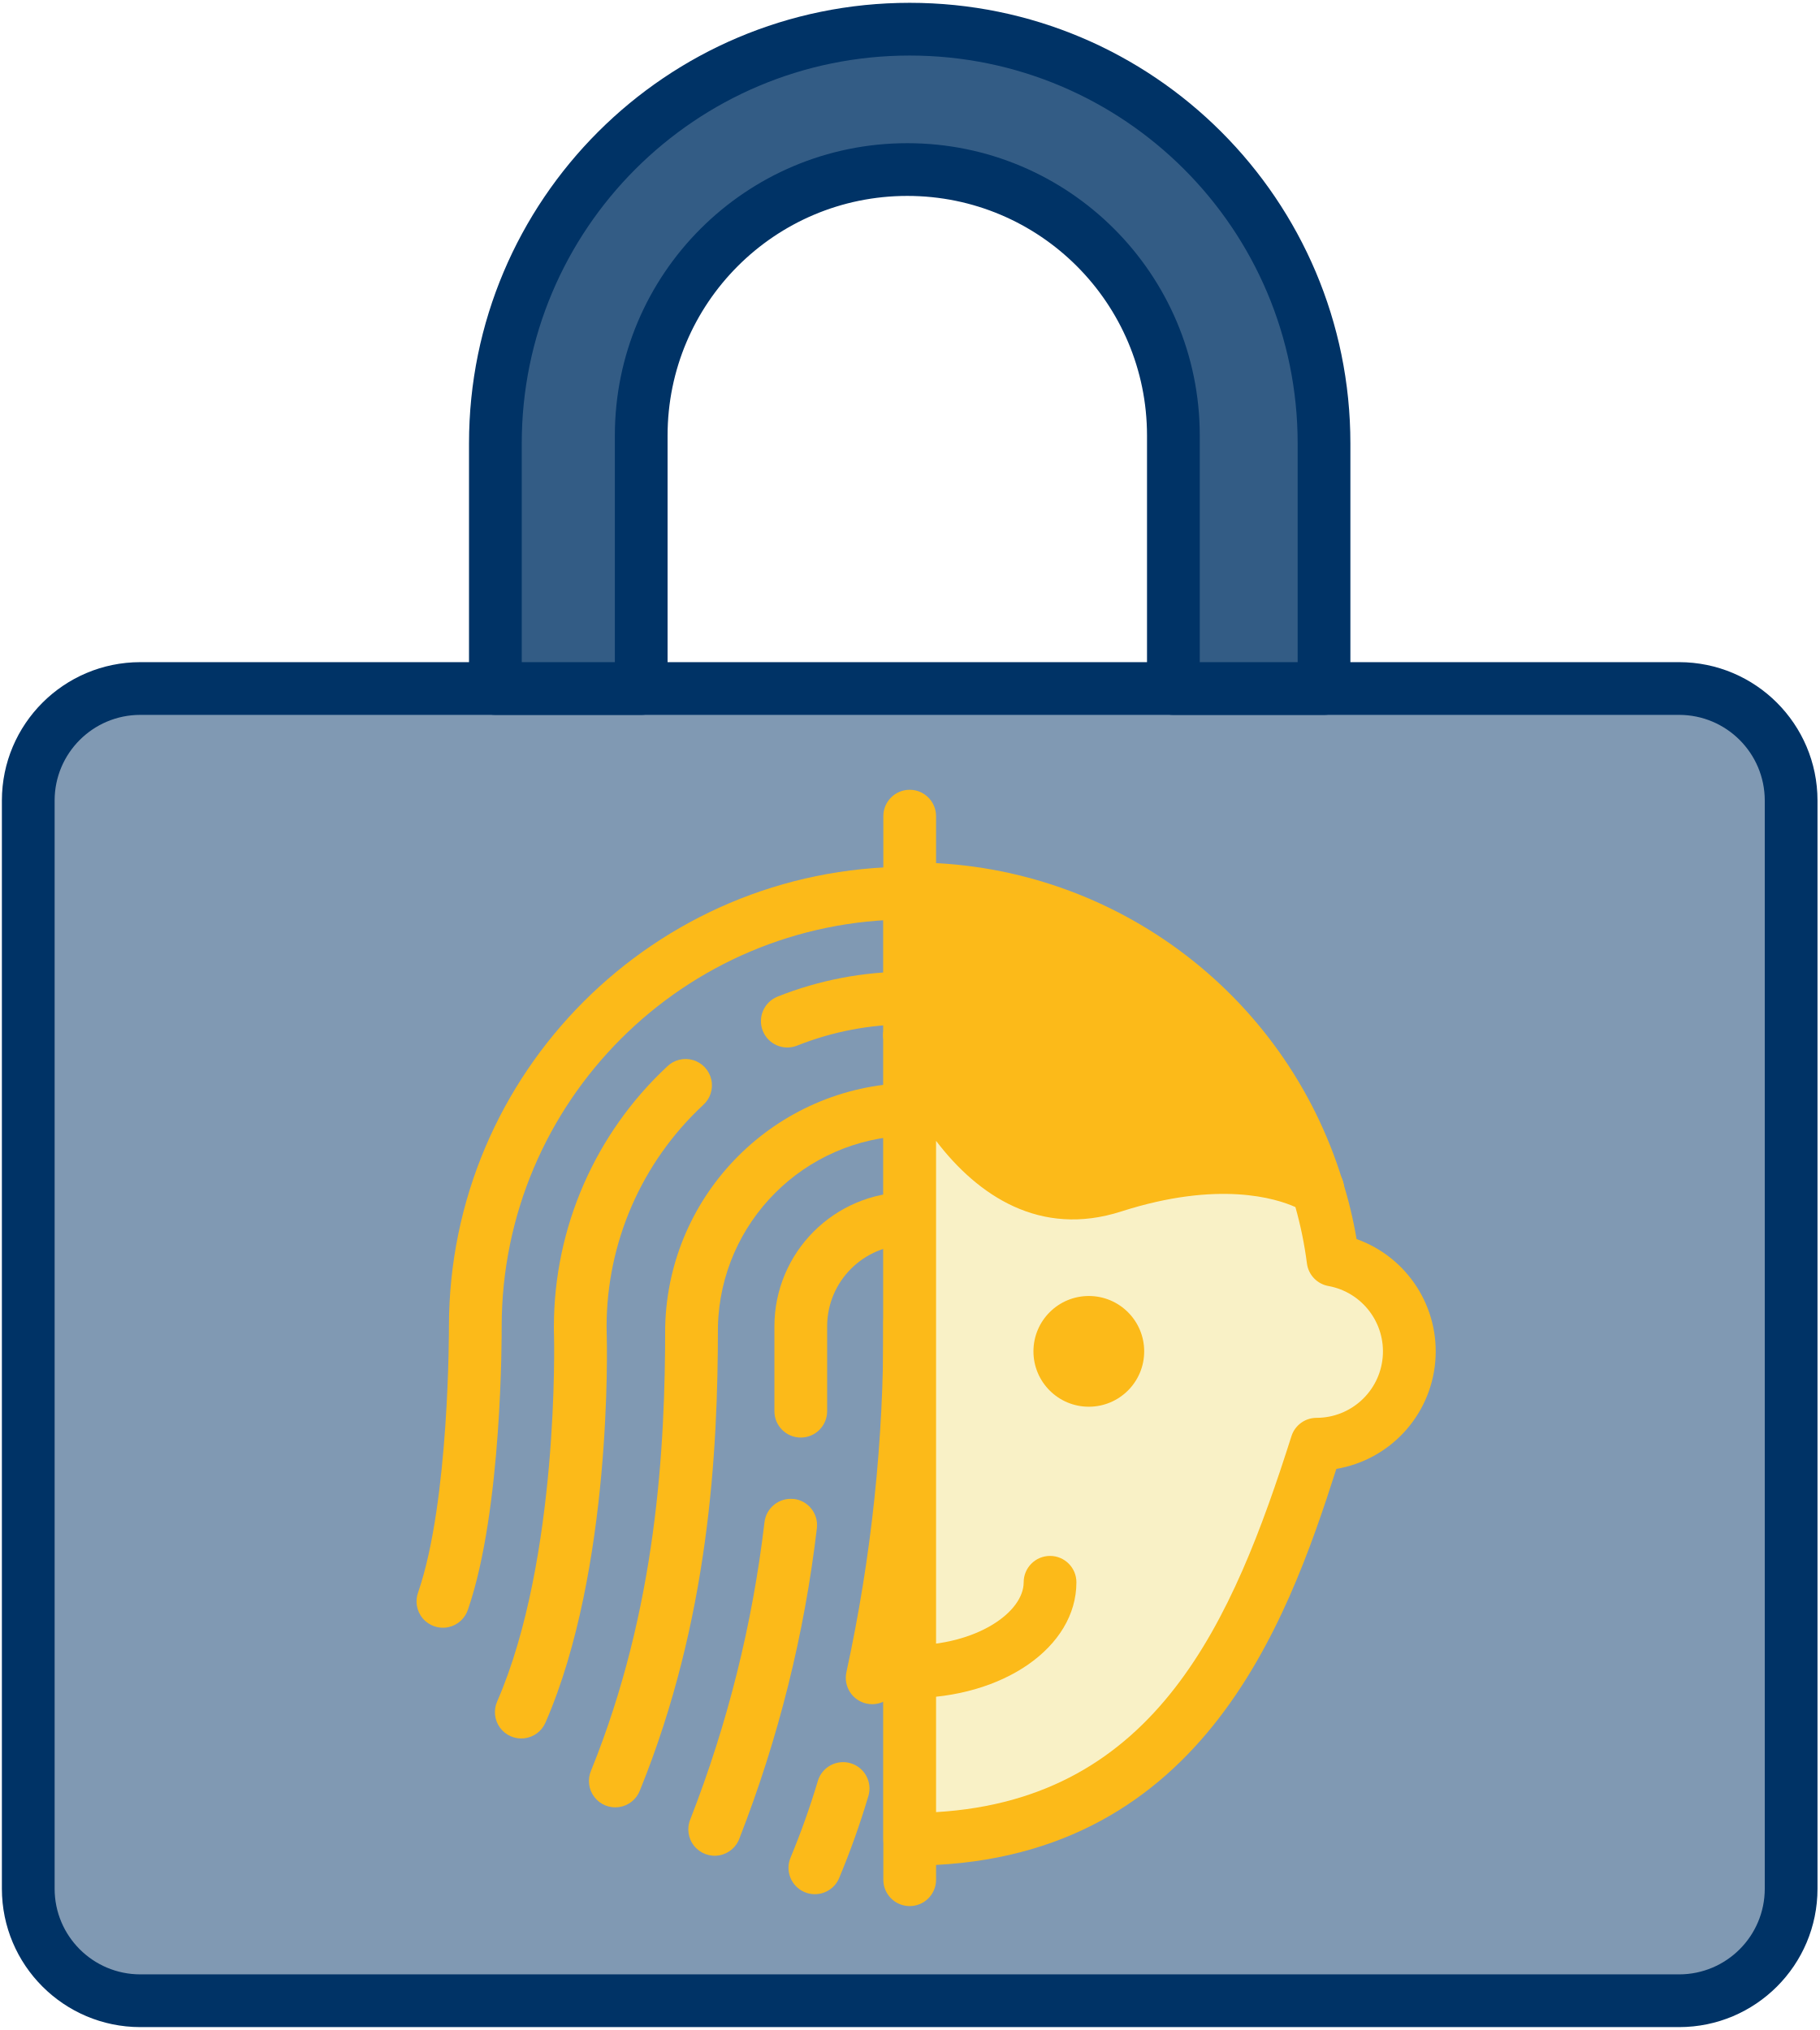
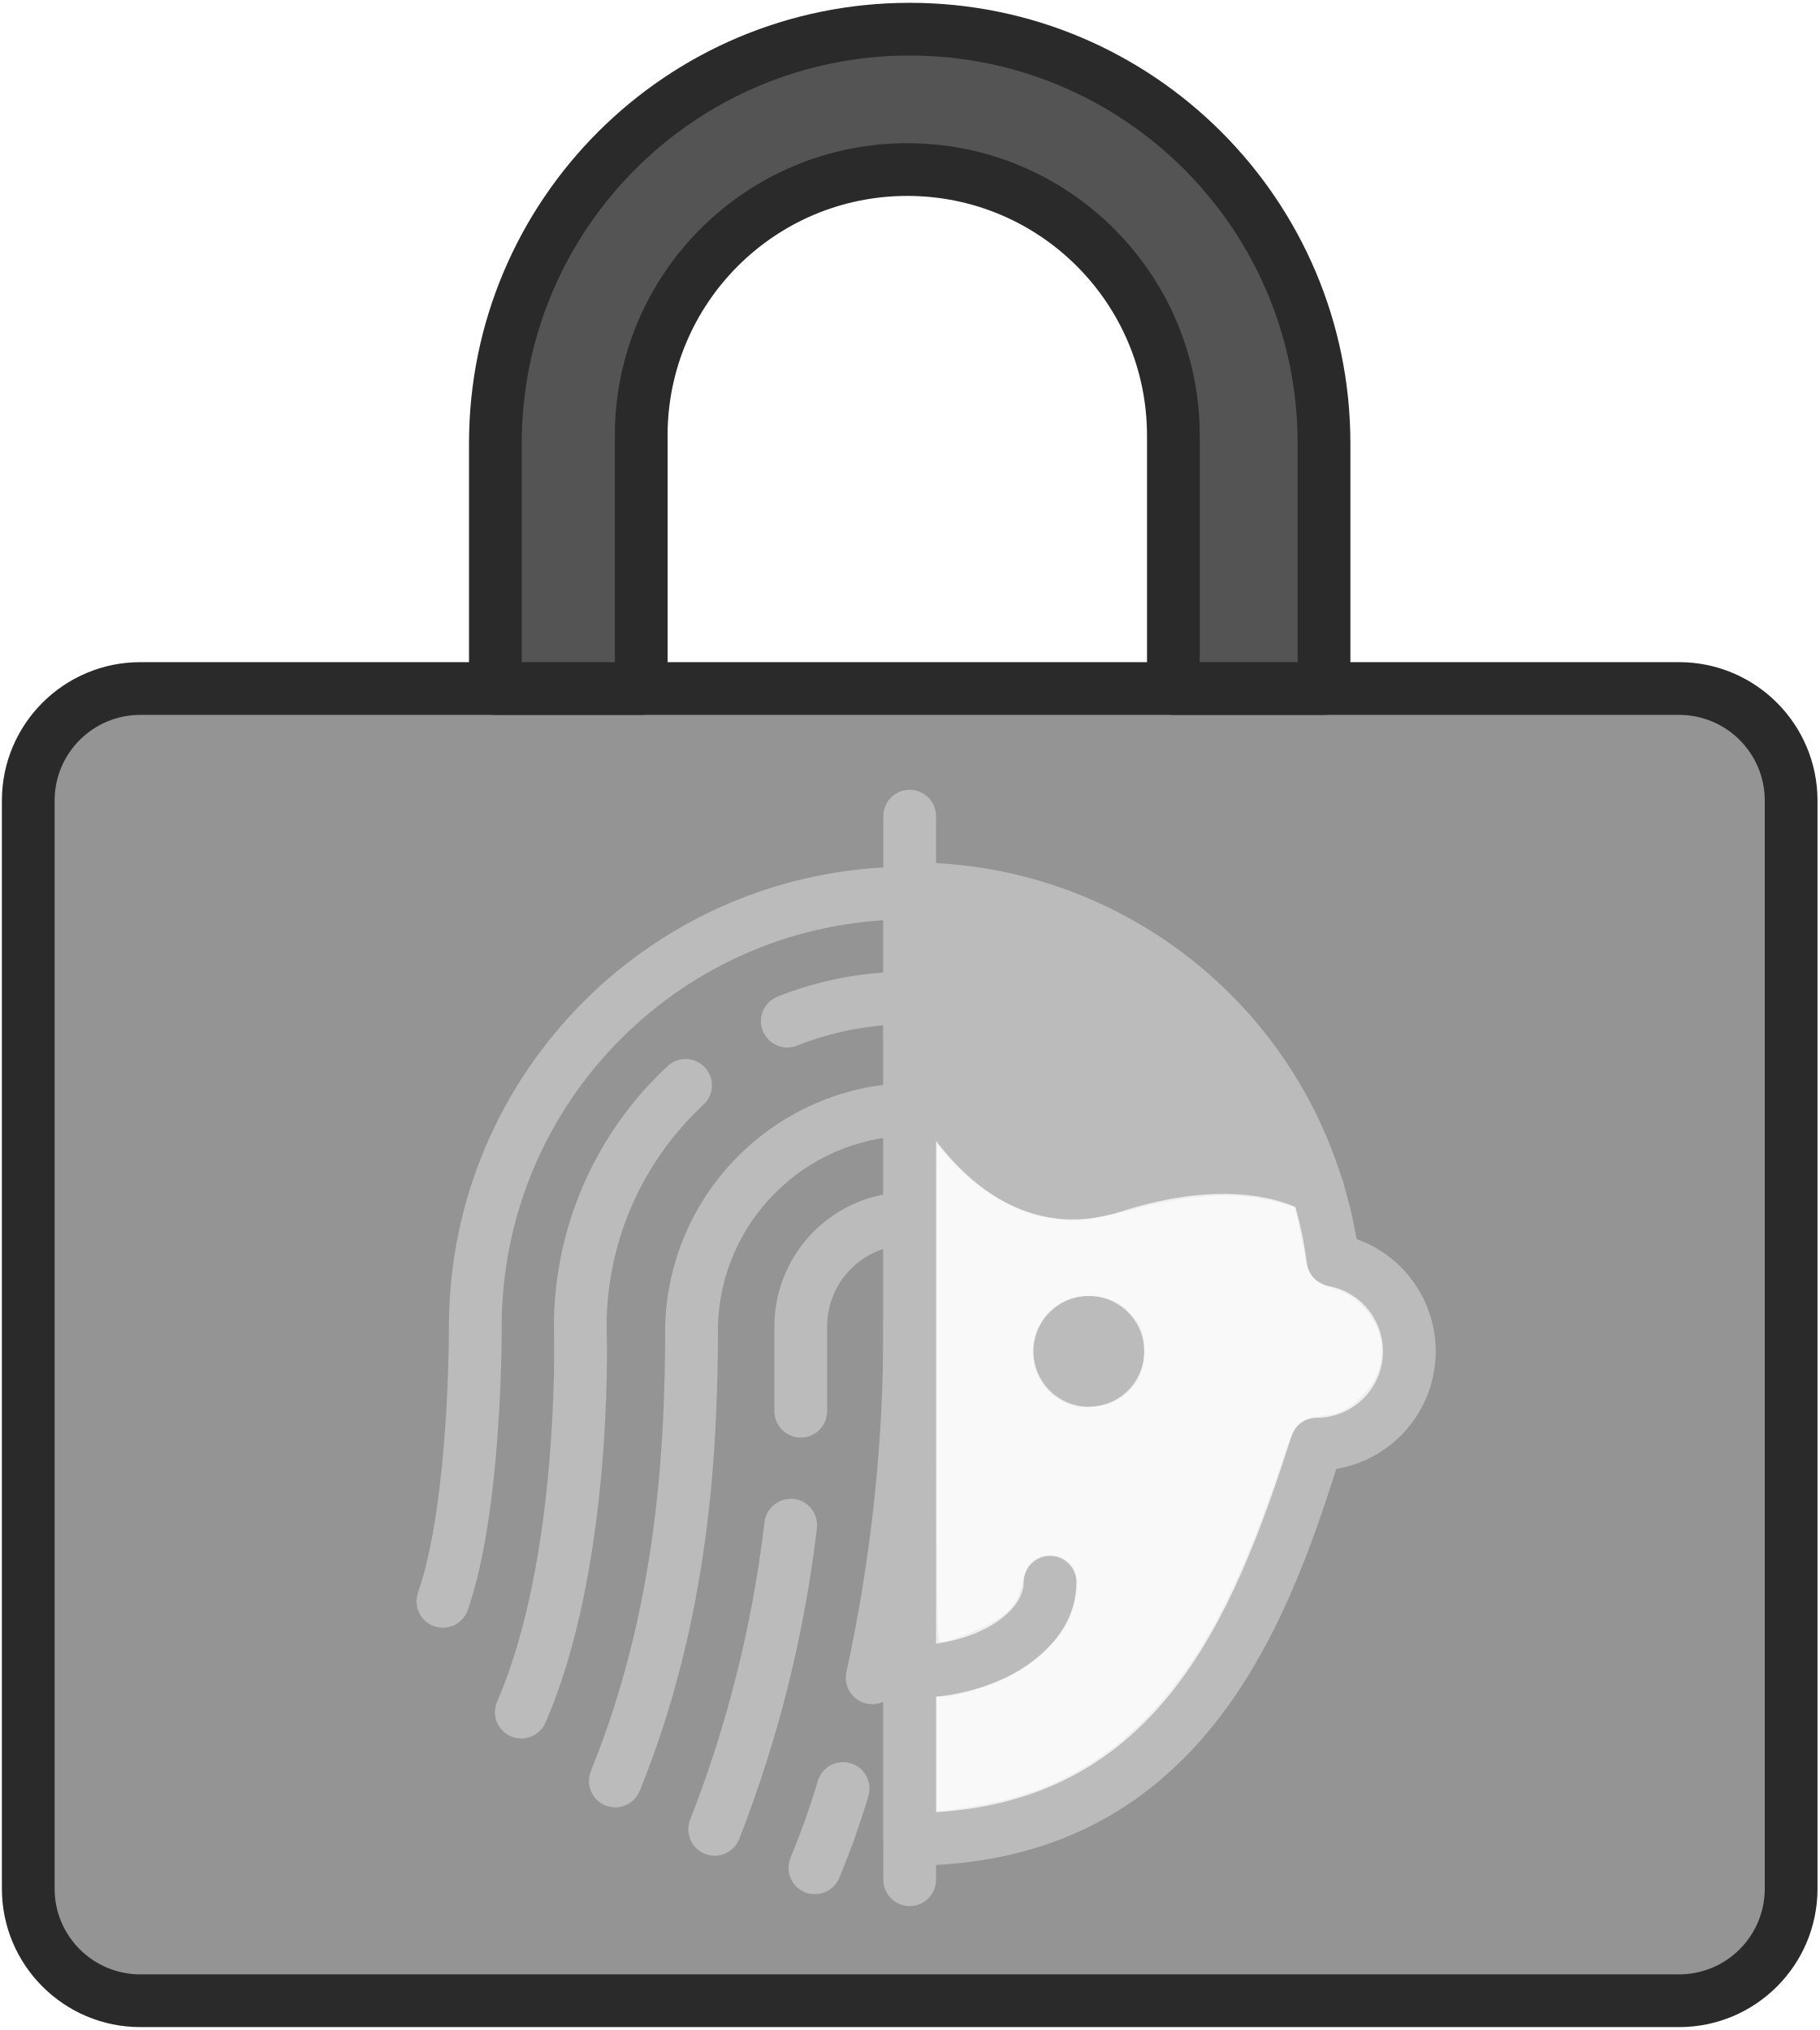
- <svg xmlns="http://www.w3.org/2000/svg" width="138" height="154" viewBox="0 0 138 154">
-   <defs>
+ <svg xmlns="http://www.w3.org/2000/svg" width="138" height="154" viewBox="0 0 138 154" version="1.1" id="svg1">
+   <defs id="defs1">
    <clipPath id="clip-path">
      <rect id="Rectangle_2877" data-name="Rectangle 2877" width="138" height="154" transform="translate(31 23)" fill="none" />
    </clipPath>
  </defs>
  <g id="Group_5139" data-name="Group 5139" transform="translate(-31 -23)">
    <g id="Group_5138" data-name="Group 5138" clip-path="url(#clip-path)">
-       <path id="Path_2759" data-name="Path 2759" d="M158.363,174.78H41.638a8.494,8.494,0,0,1-8.494-8.494V83.725a8.494,8.494,0,0,1,8.494-8.494H158.363a8.494,8.494,0,0,1,8.494,8.494v82.561a8.494,8.494,0,0,1-8.494,8.494" fill="#8099b3" />
-       <path id="Path_2760" data-name="Path 2760" d="M158.363,176.78H41.637a10.506,10.506,0,0,1-10.494-10.493V83.726A10.506,10.506,0,0,1,41.637,73.232H158.363a10.506,10.506,0,0,1,10.493,10.494v82.561a10.5,10.5,0,0,1-10.493,10.493M41.637,77.232a6.5,6.5,0,0,0-6.494,6.494v82.561a6.5,6.5,0,0,0,6.494,6.493H158.363a6.5,6.5,0,0,0,6.493-6.493V83.726a6.5,6.5,0,0,0-6.493-6.494Z" fill="#036" />
-       <path id="Path_2761" data-name="Path 2761" d="M131.426,56.64V75.234H120V56.044a20.182,20.182,0,0,0-40.364,0v19.19H68.574V56.64a31.426,31.426,0,0,1,62.852,0" fill="#335c85" />
-       <path id="Path_2762" data-name="Path 2762" d="M131.426,77.234H120a2,2,0,0,1-2-2V56.045a18.182,18.182,0,1,0-36.365,0V75.234a2,2,0,0,1-2,2H68.574a2,2,0,0,1-2-2V56.64a33.426,33.426,0,0,1,66.852,0V75.234a2,2,0,0,1-2,2m-9.425-4h7.425V56.64a29.426,29.426,0,0,0-58.852,0V73.234h7.062V56.045a22.182,22.182,0,1,1,44.365,0Z" fill="#036" />
-       <path id="Path_2763" data-name="Path 2763" d="M100,167.6a2,2,0,0,1-2-2V84.915a2,2,0,0,1,4,0V165.6a2,2,0,0,1-2,2" fill="#fcba19" />
-       <path id="Path_2764" data-name="Path 2764" d="M77.017,124.237q-.007-.308-.008-.618a22.986,22.986,0,0,1,7.313-16.78A2,2,0,1,0,81.6,103.91a27,27,0,0,0-8.588,19.709c0,.242,0,.483.01.726.005.168.409,16.9-4.312,27.73a2,2,0,1,0,3.666,1.6c5.075-11.644,4.665-28.717,4.644-29.436" fill="#fcba19" />
-       <path id="Path_2765" data-name="Path 2765" d="M89.738,123.619v6.437a2,2,0,0,0,4,0v-6.437a6.186,6.186,0,0,1,6.181-6.18c.028,0,.053,0,.08,0v-4c-.027,0-.053,0-.08,0a10.191,10.191,0,0,0-10.181,10.18" fill="#fcba19" />
-       <path id="Path_2766" data-name="Path 2766" d="M69.051,123.619A30.9,30.9,0,0,1,99.918,92.752l.082,0v-4l-.082,0a34.909,34.909,0,0,0-34.867,34.879c0,.131.047,13.249-2.329,20.147a2,2,0,1,0,3.781,1.3c2.6-7.544,2.551-20.907,2.548-21.461" fill="#fcba19" />
-       <path id="Path_2767" data-name="Path 2767" d="M89.962,98.613a2,2,0,0,0,1.48,3.716,22.791,22.791,0,0,1,8.476-1.619l.082,0v-4l-.082,0a26.765,26.765,0,0,0-9.956,1.9" fill="#fcba19" />
-       <path id="Path_2768" data-name="Path 2768" d="M100,162c-.394,1.29-.646,2.051-.66,2.093a2,2,0,0,0,.66,2.2Z" fill="#fcba19" />
-       <path id="Path_2769" data-name="Path 2769" d="M99.918,109.155c.028,0,.054,0,.082,0v-4c-.028,0-.054,0-.082,0a18.947,18.947,0,0,0-18.464,18.463c0,9.235-.639,21.412-5.621,33.7a2,2,0,1,0,3.707,1.5c5.242-12.93,5.914-25.605,5.914-35.2a14.843,14.843,0,0,1,14.464-14.463" fill="#fcba19" />
-       <path id="Path_2770" data-name="Path 2770" d="M95.539,156.768a2,2,0,0,0-2.5,1.32,60.084,60.084,0,0,1-2.075,5.833,2,2,0,0,0,3.657,1.619,61.869,61.869,0,0,0,2.24-6.271,2,2,0,0,0-1.32-2.5" fill="#fcba19" />
-       <path id="Path_2771" data-name="Path 2771" d="M100,121.315h0a2,2,0,0,0-2,2,122.209,122.209,0,0,1-2.8,26.537,2,2,0,1,0,3.907.861c.33-1.5.621-3.012.895-4.532Z" fill="#fcba19" />
-       <path id="Path_2772" data-name="Path 2772" d="M91.2,136.717a2.006,2.006,0,0,0-2.214,1.762A91.212,91.212,0,0,1,83.367,161a2,2,0,1,0,3.743,1.4,95.173,95.173,0,0,0,5.851-23.478,2,2,0,0,0-1.761-2.212" fill="#fcba19" />
-       <path id="Path_2773" data-name="Path 2773" d="M130.928,113.2c-.37-.25-5.43-3.43-15.5-.2-10.18,3.27-15.16-10.66-15.43-11.45V90.43h.07a32.293,32.293,0,0,1,30.86,22.77" fill="#fcba19" />
-       <path id="Path_2774" data-name="Path 2774" d="M112.361,115.506c-7.563,0-12.427-7.951-14.256-13.31A2,2,0,0,1,98,101.55V90.43a2,2,0,0,1,2-2,34.127,34.127,0,0,1,32.841,24.182,2,2,0,0,1-3.029,2.246c-.066-.042-4.568-2.9-13.772.046a11.976,11.976,0,0,1-3.677.6M102,101.2c.731,1.969,5.021,12.4,12.818,9.894a25.9,25.9,0,0,1,12.706-1.205A30.084,30.084,0,0,0,102,92.49Z" fill="#fcba19" />
-       <path id="Path_2775" data-name="Path 2775" d="M137.9,125.52a7.038,7.038,0,0,1-7.04,7.04c-4.15,13.05-10.28,29.97-30.86,29.97V101.55c.27.79,5.25,14.72,15.43,11.45,10.07-3.23,15.13-.05,15.5.2a31.156,31.156,0,0,1,1.18,5.39,7.046,7.046,0,0,1,5.79,6.93" fill="#f9f1c6" />
-       <path id="Path_2776" data-name="Path 2776" d="M100,164.53a2,2,0,0,1-2-2V101.55a2,2,0,0,1,3.893-.646c.18.528,4.509,12.9,12.925,10.192,10.923-3.5,16.618.033,17.231.447a2,2,0,0,1,.788,1.055,33,33,0,0,1,1.058,4.4,9.044,9.044,0,0,1-1.534,17.435C128.572,146.257,121.985,164.53,100,164.53m2-54.981v50.923c16.779-.995,22.527-14.6,26.954-28.518a2,2,0,0,1,1.906-1.394,5.041,5.041,0,0,0,.9-10,2,2,0,0,1-1.63-1.711,29.546,29.546,0,0,0-.874-4.278c-1.466-.658-5.823-2.036-13.213.334-6.145,1.976-10.87-1.195-14.04-5.355" fill="#fcba19" />
-       <path id="Path_2777" data-name="Path 2777" d="M130.948,115.21a2.06,2.06,0,0,1-1.435-.6,2.008,2.008,0,1,1,1.435.6" fill="#fcba19" />
-       <path id="Path_2778" data-name="Path 2778" d="M100,103.55a2,2,0,0,1-1.8-1.124,2.142,2.142,0,0,1-.212-.906A2.007,2.007,0,1,1,100,103.55" fill="#fcba19" />
-       <path id="Path_2779" data-name="Path 2779" d="M117.786,125.517a4.2,4.2,0,1,1-4.2-4.2,4.2,4.2,0,0,1,4.2,4.2" fill="#fcba19" />
-       <path id="Path_2780" data-name="Path 2780" d="M100,151.823a2,2,0,0,1,0-4c5.1,0,8.645-2.523,8.645-4.788a2,2,0,0,1,4,0c0,4.928-5.554,8.788-12.645,8.788" fill="#fcba19" />
+       <path id="Path_2759" data-name="Path 2759" d="M158.363,174.78H41.638a8.494,8.494,0,0,1-8.494-8.494V83.725a8.494,8.494,0,0,1,8.494-8.494H158.363a8.494,8.494,0,0,1,8.494,8.494v82.561a8.494,8.494,0,0,1-8.494,8.494" fill="#8099b3" style="fill:#949494" />
+       <path id="Path_2760" data-name="Path 2760" d="M158.363,176.78H41.637a10.506,10.506,0,0,1-10.494-10.493V83.726A10.506,10.506,0,0,1,41.637,73.232H158.363a10.506,10.506,0,0,1,10.493,10.494v82.561a10.5,10.5,0,0,1-10.493,10.493M41.637,77.232a6.5,6.5,0,0,0-6.494,6.494v82.561a6.5,6.5,0,0,0,6.494,6.493H158.363a6.5,6.5,0,0,0,6.493-6.493V83.726a6.5,6.5,0,0,0-6.493-6.494Z" fill="#036" style="fill:#2a2a2a" />
+       <path id="Path_2761" data-name="Path 2761" d="M131.426,56.64V75.234H120V56.044a20.182,20.182,0,0,0-40.364,0v19.19H68.574V56.64a31.426,31.426,0,0,1,62.852,0" fill="#335c85" style="fill:#545454" />
+       <path id="Path_2762" data-name="Path 2762" d="M131.426,77.234H120a2,2,0,0,1-2-2V56.045a18.182,18.182,0,1,0-36.365,0V75.234a2,2,0,0,1-2,2H68.574a2,2,0,0,1-2-2V56.64a33.426,33.426,0,0,1,66.852,0V75.234a2,2,0,0,1-2,2m-9.425-4h7.425V56.64a29.426,29.426,0,0,0-58.852,0V73.234h7.062V56.045a22.182,22.182,0,1,1,44.365,0Z" fill="#036" style="fill:#2a2a2a" />
+       <path id="Path_2763" data-name="Path 2763" d="M100,167.6a2,2,0,0,1-2-2V84.915a2,2,0,0,1,4,0V165.6a2,2,0,0,1-2,2" fill="#fcba19" style="fill:#bbbbbb" />
+       <path id="Path_2764" data-name="Path 2764" d="M77.017,124.237q-.007-.308-.008-.618a22.986,22.986,0,0,1,7.313-16.78A2,2,0,1,0,81.6,103.91a27,27,0,0,0-8.588,19.709c0,.242,0,.483.01.726.005.168.409,16.9-4.312,27.73a2,2,0,1,0,3.666,1.6c5.075-11.644,4.665-28.717,4.644-29.436" fill="#fcba19" style="fill:#bbbbbb" />
+       <path id="Path_2765" data-name="Path 2765" d="M89.738,123.619v6.437a2,2,0,0,0,4,0v-6.437a6.186,6.186,0,0,1,6.181-6.18c.028,0,.053,0,.08,0v-4c-.027,0-.053,0-.08,0a10.191,10.191,0,0,0-10.181,10.18" fill="#fcba19" style="fill:#bbbbbb" />
+       <path id="Path_2766" data-name="Path 2766" d="M69.051,123.619A30.9,30.9,0,0,1,99.918,92.752l.082,0v-4l-.082,0a34.909,34.909,0,0,0-34.867,34.879c0,.131.047,13.249-2.329,20.147a2,2,0,1,0,3.781,1.3c2.6-7.544,2.551-20.907,2.548-21.461" fill="#fcba19" style="fill:#bbbbbb" />
+       <path id="Path_2767" data-name="Path 2767" d="M89.962,98.613a2,2,0,0,0,1.48,3.716,22.791,22.791,0,0,1,8.476-1.619l.082,0v-4l-.082,0a26.765,26.765,0,0,0-9.956,1.9" fill="#fcba19" style="fill:#bbbbbb" />
+       <path id="Path_2768" data-name="Path 2768" d="M100,162c-.394,1.29-.646,2.051-.66,2.093a2,2,0,0,0,.66,2.2Z" fill="#fcba19" style="fill:#bbbbbb" />
+       <path id="Path_2769" data-name="Path 2769" d="M99.918,109.155c.028,0,.054,0,.082,0v-4c-.028,0-.054,0-.082,0a18.947,18.947,0,0,0-18.464,18.463c0,9.235-.639,21.412-5.621,33.7a2,2,0,1,0,3.707,1.5c5.242-12.93,5.914-25.605,5.914-35.2a14.843,14.843,0,0,1,14.464-14.463" fill="#fcba19" style="fill:#bbbbbb" />
+       <path id="Path_2770" data-name="Path 2770" d="M95.539,156.768a2,2,0,0,0-2.5,1.32,60.084,60.084,0,0,1-2.075,5.833,2,2,0,0,0,3.657,1.619,61.869,61.869,0,0,0,2.24-6.271,2,2,0,0,0-1.32-2.5" fill="#fcba19" style="fill:#bbbbbb" />
+       <path id="Path_2771" data-name="Path 2771" d="M100,121.315h0a2,2,0,0,0-2,2,122.209,122.209,0,0,1-2.8,26.537,2,2,0,1,0,3.907.861c.33-1.5.621-3.012.895-4.532Z" fill="#fcba19" style="fill:#bbbbbb" />
+       <path id="Path_2772" data-name="Path 2772" d="M91.2,136.717a2.006,2.006,0,0,0-2.214,1.762A91.212,91.212,0,0,1,83.367,161a2,2,0,1,0,3.743,1.4,95.173,95.173,0,0,0,5.851-23.478,2,2,0,0,0-1.761-2.212" fill="#fcba19" style="fill:#bbbbbb" />
+       <path id="Path_2773" data-name="Path 2773" d="M130.928,113.2c-.37-.25-5.43-3.43-15.5-.2-10.18,3.27-15.16-10.66-15.43-11.45V90.43h.07a32.293,32.293,0,0,1,30.86,22.77" fill="#fcba19" style="fill:#bbbbbb" />
+       <path id="Path_2774" data-name="Path 2774" d="M112.361,115.506c-7.563,0-12.427-7.951-14.256-13.31A2,2,0,0,1,98,101.55V90.43a2,2,0,0,1,2-2,34.127,34.127,0,0,1,32.841,24.182,2,2,0,0,1-3.029,2.246c-.066-.042-4.568-2.9-13.772.046a11.976,11.976,0,0,1-3.677.6M102,101.2c.731,1.969,5.021,12.4,12.818,9.894a25.9,25.9,0,0,1,12.706-1.205A30.084,30.084,0,0,0,102,92.49Z" fill="#fcba19" style="fill:#bbbbbb" />
+       <path id="Path_2775" data-name="Path 2775" d="M137.9,125.52a7.038,7.038,0,0,1-7.04,7.04c-4.15,13.05-10.28,29.97-30.86,29.97V101.55c.27.79,5.25,14.72,15.43,11.45,10.07-3.23,15.13-.05,15.5.2a31.156,31.156,0,0,1,1.18,5.39,7.046,7.046,0,0,1,5.79,6.93" fill="#f9f1c6" style="fill:#eeeeee" />
+       <path id="Path_2776" data-name="Path 2776" d="M100,164.53a2,2,0,0,1-2-2V101.55a2,2,0,0,1,3.893-.646c.18.528,4.509,12.9,12.925,10.192,10.923-3.5,16.618.033,17.231.447a2,2,0,0,1,.788,1.055,33,33,0,0,1,1.058,4.4,9.044,9.044,0,0,1-1.534,17.435C128.572,146.257,121.985,164.53,100,164.53m2-54.981v50.923c16.779-.995,22.527-14.6,26.954-28.518a2,2,0,0,1,1.906-1.394,5.041,5.041,0,0,0,.9-10,2,2,0,0,1-1.63-1.711,29.546,29.546,0,0,0-.874-4.278c-1.466-.658-5.823-2.036-13.213.334-6.145,1.976-10.87-1.195-14.04-5.355" fill="#fcba19" style="fill:#bbbbbb" />
+       <path id="Path_2777" data-name="Path 2777" d="M130.948,115.21a2.06,2.06,0,0,1-1.435-.6,2.008,2.008,0,1,1,1.435.6" fill="#fcba19" style="fill:#bbbbbb" />
+       <path id="Path_2778" data-name="Path 2778" d="M100,103.55a2,2,0,0,1-1.8-1.124,2.142,2.142,0,0,1-.212-.906A2.007,2.007,0,1,1,100,103.55" fill="#fcba19" style="fill:#bbbbbb" />
+       <path id="Path_2779" data-name="Path 2779" d="M117.786,125.517a4.2,4.2,0,1,1-4.2-4.2,4.2,4.2,0,0,1,4.2,4.2" fill="#fcba19" style="fill:#bbbbbb" />
+       <path id="Path_2780" data-name="Path 2780" d="M100,151.823a2,2,0,0,1,0-4c5.1,0,8.645-2.523,8.645-4.788a2,2,0,0,1,4,0c0,4.928-5.554,8.788-12.645,8.788" fill="#fcba19" style="fill:#bbbbbb" />
    </g>
  </g>
+   <path style="fill:#f9f9f9;stroke-width:0.189" d="m 71.055,133.065 v -4.354 h 0.488 c 0.967,0 3.556,-0.791 5.054,-1.544 1.776,-0.893 3.767,-2.754 4.432,-4.143 0.559,-1.167 0.812,-2.782 0.571,-3.652 -0.329,-1.19 -1.791,-1.758 -2.965,-1.151 -0.596,0.308 -0.857,0.777 -1.159,2.079 -0.282,1.215 -0.726,1.811 -1.959,2.629 -0.949,0.63 -3.505,1.63 -4.165,1.63 -0.268,0 -0.297,-1.831 -0.297,-18.884 V 86.791 l 0.751,0.868 c 2.212,2.555 4.992,4.257 7.741,4.737 1.978,0.346 2.85,0.254 6.536,-0.685 4.736,-1.207 7.861,-1.332 11.03,-0.443 l 1.089,0.306 0.3,1.347 c 0.165,0.741 0.381,1.849 0.481,2.462 0.23,1.414 0.658,1.872 2.24,2.399 0.94,0.313 1.45,0.628 2.107,1.302 1.995,2.049 1.968,4.851 -0.066,6.871 -1.004,0.997 -1.707,1.315 -3.368,1.526 -1.453,0.184 -1.716,0.527 -2.712,3.539 -1.716,5.187 -3.728,9.922 -5.513,12.973 -4.25,7.265 -9.661,11.439 -16.609,12.813 -1.01,0.2 -2.325,0.42 -2.922,0.488 l -1.085,0.125 z m 13.517,-26.778 c 1.492,-0.765 2.229,-2.024 2.229,-3.809 0,-1.365 -0.285,-2.062 -1.229,-3.006 -0.806,-0.806 -1.76,-1.172 -3.042,-1.169 -3.478,0.009 -5.417,3.946 -3.35,6.8 0.526,0.727 1.241,1.218 2.254,1.55 0.726,0.238 2.324,0.051 3.138,-0.366 z" id="path10" />
</svg>
